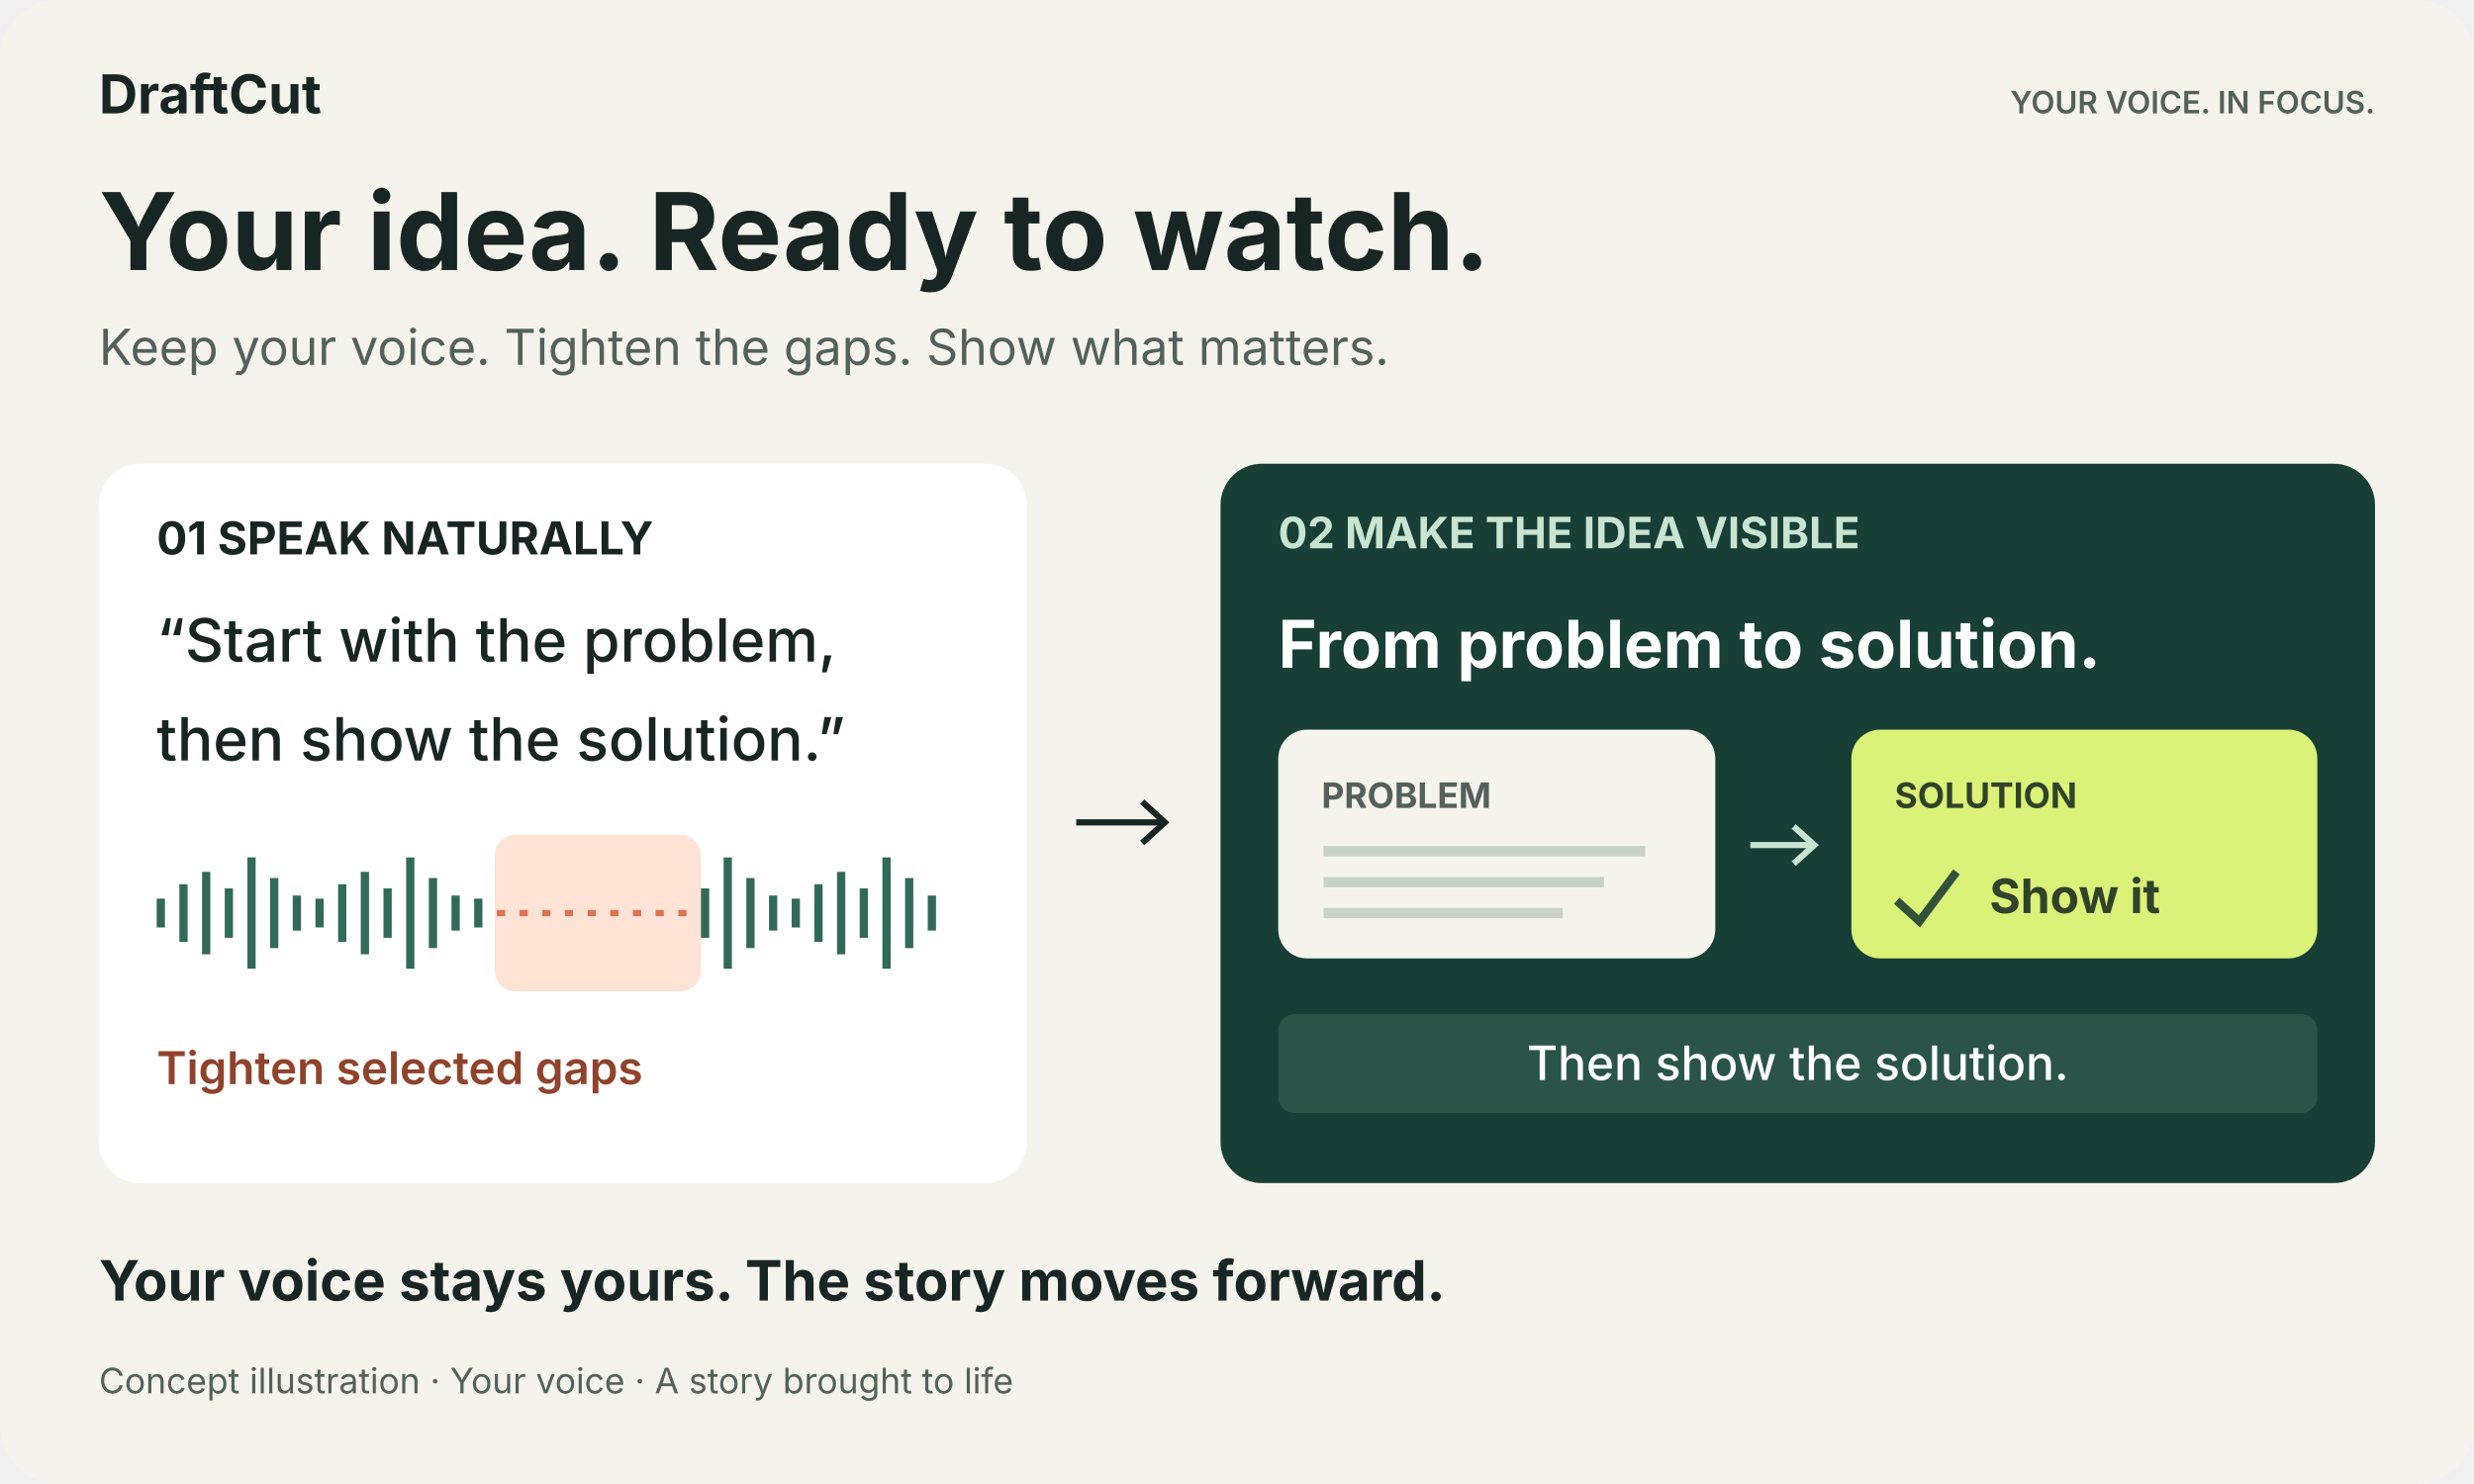
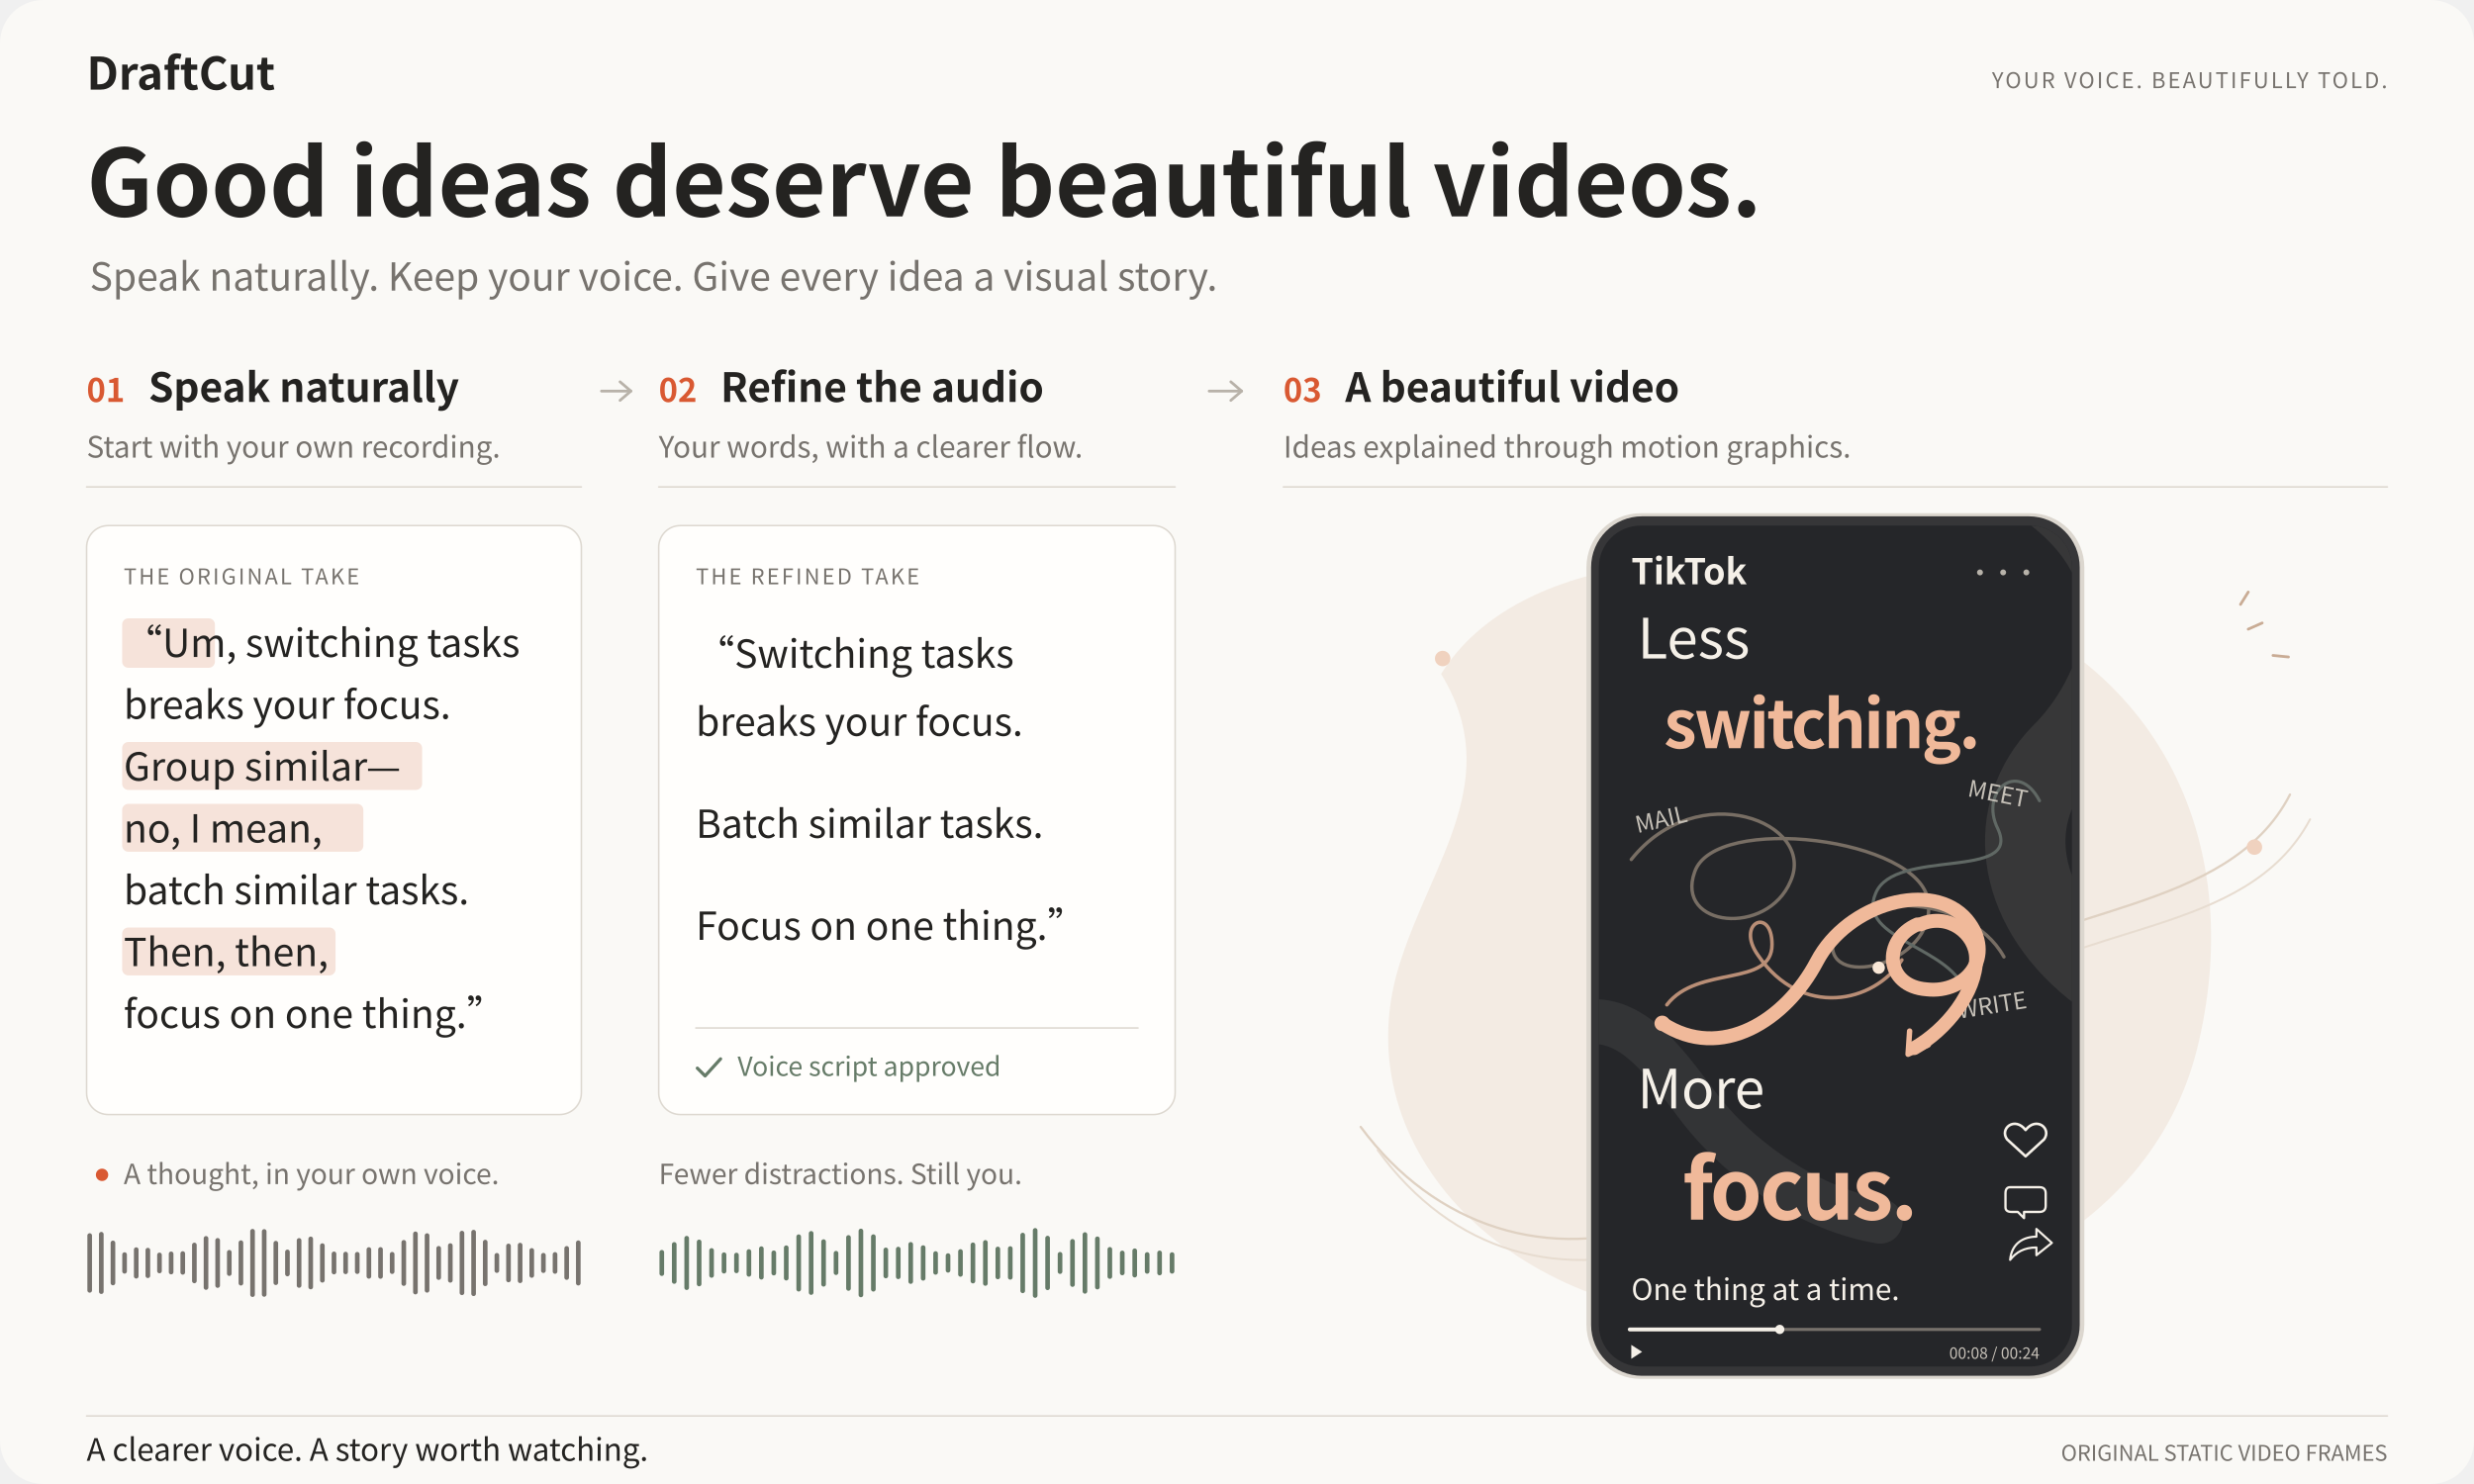
- <svg xmlns="http://www.w3.org/2000/svg" width="1200" height="720" viewBox="0 0 1200 720" role="img" aria-labelledby="title desc">
-   <g font-family="'Inter', 'PingFang SC', 'Microsoft YaHei', Arial, sans-serif">
-     <rect x="0" y="0" width="1200" height="720" rx="28" fill="#F4F3EC" />
-     <text x="48" y="55" font-size="26" fill="#182623" font-weight="750">DraftCut</text>
-     <text x="1152" y="55" font-size="15" fill="#53615A" font-weight="600" text-anchor="end">YOUR VOICE. IN FOCUS.</text>
-     <text x="48" y="131" font-size="52" fill="#182623" font-weight="730">Your idea. Ready to watch.</text>
-     <text x="48" y="177" font-size="24" fill="#53615A" font-weight="400">Keep your voice. Tighten the gaps. Show what matters.</text>
-     <rect x="48" y="225" width="450" height="349" rx="20" fill="#FFFFFF" />
-     <text x="76" y="269" font-size="22" fill="#182623" font-weight="650">01   SPEAK NATURALLY</text>
-     <text x="76" y="321" font-size="29" fill="#182623" font-weight="550">“Start with the problem,</text>
-     <text x="76" y="369" font-size="29" fill="#182623" font-weight="550">then show the solution.”</text>
-     <rect x="240" y="405" width="100" height="76" rx="10" fill="#FFE3D6" />
-     <path d="M78 436.0L78 450.0" stroke="#316A59" stroke-width="4" fill="none" />
-     <path d="M89 429.0L89 457.0" stroke="#316A59" stroke-width="4" fill="none" />
-     <path d="M100 423.0L100 463.0" stroke="#316A59" stroke-width="4" fill="none" />
-     <path d="M111 431.0L111 455.0" stroke="#316A59" stroke-width="4" fill="none" />
-     <path d="M122 416.0L122 470.0" stroke="#316A59" stroke-width="4" fill="none" />
-     <path d="M133 426.0L133 460.0" stroke="#316A59" stroke-width="4" fill="none" />
-     <path d="M144 434.5L144 451.5" stroke="#316A59" stroke-width="4" fill="none" />
-     <path d="M155 436.0L155 450.0" stroke="#316A59" stroke-width="4" fill="none" />
-     <path d="M166 429.0L166 457.0" stroke="#316A59" stroke-width="4" fill="none" />
-     <path d="M177 423.0L177 463.0" stroke="#316A59" stroke-width="4" fill="none" />
-     <path d="M188 431.0L188 455.0" stroke="#316A59" stroke-width="4" fill="none" />
-     <path d="M199 416.0L199 470.0" stroke="#316A59" stroke-width="4" fill="none" />
-     <path d="M210 426.0L210 460.0" stroke="#316A59" stroke-width="4" fill="none" />
-     <path d="M221 434.5L221 451.5" stroke="#316A59" stroke-width="4" fill="none" />
-     <path d="M232 436.0L232 450.0" stroke="#316A59" stroke-width="4" fill="none" />
-     <path d="M243 441.5L243 444.5" stroke="#E1724D" stroke-width="4" fill="none" />
-     <path d="M254 441.5L254 444.5" stroke="#E1724D" stroke-width="4" fill="none" />
-     <path d="M265 441.5L265 444.5" stroke="#E1724D" stroke-width="4" fill="none" />
-     <path d="M276 441.5L276 444.5" stroke="#E1724D" stroke-width="4" fill="none" />
-     <path d="M287 441.5L287 444.5" stroke="#E1724D" stroke-width="4" fill="none" />
-     <path d="M298 441.5L298 444.5" stroke="#E1724D" stroke-width="4" fill="none" />
-     <path d="M309 441.5L309 444.5" stroke="#E1724D" stroke-width="4" fill="none" />
-     <path d="M320 441.5L320 444.5" stroke="#E1724D" stroke-width="4" fill="none" />
-     <path d="M331 441.5L331 444.5" stroke="#E1724D" stroke-width="4" fill="none" />
-     <path d="M342 431.0L342 455.0" stroke="#316A59" stroke-width="4" fill="none" />
-     <path d="M353 416.0L353 470.0" stroke="#316A59" stroke-width="4" fill="none" />
-     <path d="M364 426.0L364 460.0" stroke="#316A59" stroke-width="4" fill="none" />
-     <path d="M375 434.5L375 451.5" stroke="#316A59" stroke-width="4" fill="none" />
-     <path d="M386 436.0L386 450.0" stroke="#316A59" stroke-width="4" fill="none" />
-     <path d="M397 429.0L397 457.0" stroke="#316A59" stroke-width="4" fill="none" />
-     <path d="M408 423.0L408 463.0" stroke="#316A59" stroke-width="4" fill="none" />
-     <path d="M419 431.0L419 455.0" stroke="#316A59" stroke-width="4" fill="none" />
-     <path d="M430 416.0L430 470.0" stroke="#316A59" stroke-width="4" fill="none" />
-     <path d="M441 426.0L441 460.0" stroke="#316A59" stroke-width="4" fill="none" />
-     <path d="M452 434.5L452 451.5" stroke="#316A59" stroke-width="4" fill="none" />
-     <text x="76" y="526" font-size="22" fill="#8F432B" font-weight="600">Tighten selected gaps</text>
-     <path d="M522 399L565 399" stroke="#182623" stroke-width="3" fill="none" />
-     <path d="M554 389L565 399L554 409" stroke="#182623" stroke-width="3" fill="none" />
-     <rect x="592" y="225" width="560" height="349" rx="20" fill="#183F35" />
-     <text x="620" y="266" font-size="21" fill="#C7E5D0" font-weight="650">02   MAKE THE IDEA VISIBLE</text>
-     <text x="620" y="324" font-size="32" fill="#FFFFFF" font-weight="650">From problem to solution.</text>
-     <rect x="620" y="354" width="212" height="111" rx="14" fill="#F4F3EC" />
-     <text x="641" y="392" font-size="17" fill="#53615A" font-weight="700">PROBLEM</text>
-     <path d="M642 413L798 413" stroke="#C8D2C7" stroke-width="5" fill="none" />
-     <path d="M642 428L778 428" stroke="#C8D2C7" stroke-width="5" fill="none" />
-     <path d="M642 443L758 443" stroke="#C8D2C7" stroke-width="5" fill="none" />
-     <path d="M849 410L880 410" stroke="#C7E5D0" stroke-width="3" fill="none" />
-     <path d="M870 401L880 410L870 419" stroke="#C7E5D0" stroke-width="3" fill="none" />
-     <rect x="898" y="354" width="226" height="111" rx="14" fill="#DAF277" />
-     <text x="919" y="392" font-size="17" fill="#30432A" font-weight="700">SOLUTION</text>
-     <path d="M920 437L931 447L949 423" stroke="#315239" stroke-width="4" fill="none" />
-     <text x="965" y="443" font-size="23" fill="#30432A" font-weight="650">Show it</text>
-     <rect x="620" y="492" width="504" height="48" rx="8" fill="#295447" />
-     <text x="872" y="524" font-size="23" fill="#FFFFFF" font-weight="500" text-anchor="middle">Then show the solution.</text>
-     <text x="48" y="631" font-size="27" fill="#182623" font-weight="650">Your voice stays yours. The story moves forward.</text>
-     <text x="48" y="676" font-size="17" fill="#53615A" font-weight="400">Concept illustration · Your voice · A story brought to life</text>
+ <svg xmlns="http://www.w3.org/2000/svg" width="1600" height="960" viewBox="0 0 1600 960" role="img" aria-labelledby="title desc">
+   <g font-family="'Avenir Next', 'PingFang SC', 'Noto Sans CJK SC', 'Microsoft YaHei', 'Hiragino Sans GB', 'Heiti SC', sans-serif">
+     <rect x="0" y="0" width="1600" height="960" rx="28" fill="#FAF9F6" />
+     <text x="56" y="58" font-size="29" fill="#242321" font-weight="650" text-anchor="start">DraftCut</text>
+     <text x="1544" y="57" font-size="14" fill="#77736E" font-weight="500" text-anchor="end" letter-spacing="1.4">YOUR VOICE. BEAUTIFULLY TOLD.</text>
+     <text x="56" y="140" font-size="60" fill="#242321" font-weight="600" text-anchor="start">Good ideas deserve beautiful videos.</text>
+     <text x="58" y="188" font-size="25" fill="#77736E" font-weight="400" text-anchor="start">Speak naturally. Keep your voice. Give every idea a visual story.</text>
+     <text x="56" y="260" font-size="21" fill="#D95932" font-weight="600" text-anchor="start">01</text>
+     <text x="96" y="260" font-size="26" fill="#242321" font-weight="600" text-anchor="start">Speak naturally</text>
+     <text x="56" y="296" font-size="19" fill="#77736E" font-weight="400" text-anchor="start">Start with your own recording.</text>
+     <path d="M56 315L376 315" fill="none" stroke="#DDD8D0" stroke-width="1" stroke-linecap="round" />
+     <text x="426" y="260" font-size="21" fill="#D95932" font-weight="600" text-anchor="start">02</text>
+     <text x="466" y="260" font-size="26" fill="#242321" font-weight="600" text-anchor="start">Refine the audio</text>
+     <text x="426" y="296" font-size="19" fill="#77736E" font-weight="400" text-anchor="start">Your words, with a clearer flow.</text>
+     <path d="M426 315L760 315" fill="none" stroke="#DDD8D0" stroke-width="1" stroke-linecap="round" />
+     <text x="830" y="260" font-size="21" fill="#D95932" font-weight="600" text-anchor="start">03</text>
+     <text x="870" y="260" font-size="26" fill="#242321" font-weight="600" text-anchor="start">A beautiful video</text>
+     <text x="830" y="296" font-size="19" fill="#77736E" font-weight="400" text-anchor="start">Ideas explained through motion graphics.</text>
+     <path d="M830 315L1544 315" fill="none" stroke="#DDD8D0" stroke-width="1" stroke-linecap="round" />
+     <path d="M389 253L408 253" fill="none" stroke="#B8B2A9" stroke-width="1.8" stroke-linecap="round" />
+     <path d="M401 247L408 253L401 259" stroke="#B8B2A9" stroke-width="1.8" fill="none" stroke-linecap="round" stroke-linejoin="round" />
+     <path d="M782 253L803 253" fill="none" stroke="#B8B2A9" stroke-width="1.8" stroke-linecap="round" />
+     <path d="M796 247L803 253L796 259" stroke="#B8B2A9" stroke-width="1.8" fill="none" stroke-linecap="round" stroke-linejoin="round" />
+     <rect x="56" y="340" width="320" height="381" rx="14" fill="#FFFEFC" stroke="#DDD8D0" stroke-width="1" />
+     <text x="80" y="378" font-size="14" fill="#77736E" font-weight="500" text-anchor="start" letter-spacing="1.4">THE ORIGINAL TAKE</text>
+     <rect x="79" y="400" width="60" height="32" rx="4" fill="#F6E3DA" />
+     <text x="80" y="425" font-size="25" fill="#242321" font-weight="400" text-anchor="start">“Um, switching tasks</text>
+     <text x="80" y="465" font-size="25" fill="#242321" font-weight="400" text-anchor="start">breaks your focus.</text>
+     <rect x="79" y="480" width="194" height="31" rx="4" fill="#F6E3DA" />
+     <text x="80" y="505" font-size="25" fill="#242321" font-weight="400" text-anchor="start">Group similar—</text>
+     <rect x="79" y="520" width="156" height="31" rx="4" fill="#F6E3DA" />
+     <text x="80" y="545" font-size="25" fill="#242321" font-weight="400" text-anchor="start">no, I mean,</text>
+     <text x="80" y="585" font-size="25" fill="#242321" font-weight="400" text-anchor="start">batch similar tasks.</text>
+     <rect x="79" y="600" width="138" height="31" rx="4" fill="#F6E3DA" />
+     <text x="80" y="625" font-size="25" fill="#242321" font-weight="400" text-anchor="start">Then, then,</text>
+     <text x="80" y="665" font-size="25" fill="#242321" font-weight="400" text-anchor="start">focus on one thing.”</text>
+     <circle cx="66" cy="760" r="4" fill="#D95932" />
+     <text x="80" y="766" font-size="18" fill="#77736E" font-weight="400" text-anchor="start">A thought, in your own voice.</text>
+     <path d="M58.0 799.27L58.0 834.73" fill="none" stroke="#77736E" stroke-width="3" stroke-linecap="round" />
+     <path d="M65.52 798.43L65.52 835.57" fill="none" stroke="#77736E" stroke-width="3" stroke-linecap="round" />
+     <path d="M73.05 804.04L73.05 829.96" fill="none" stroke="#77736E" stroke-width="3" stroke-linecap="round" />
+     <path d="M80.57 811.59L80.57 822.41" fill="none" stroke="#77736E" stroke-width="3" stroke-linecap="round" />
+     <path d="M88.1 808.39L88.1 825.61" fill="none" stroke="#77736E" stroke-width="3" stroke-linecap="round" />
+     <path d="M95.62 808.72L95.62 825.28" fill="none" stroke="#77736E" stroke-width="3" stroke-linecap="round" />
+     <path d="M103.14 811.8L103.14 822.2" fill="none" stroke="#77736E" stroke-width="3" stroke-linecap="round" />
+     <path d="M110.67 811.11L110.67 822.89" fill="none" stroke="#77736E" stroke-width="3" stroke-linecap="round" />
+     <path d="M118.19 810.92L118.19 823.08" fill="none" stroke="#77736E" stroke-width="3" stroke-linecap="round" />
+     <path d="M125.71 805.38L125.71 828.62" fill="none" stroke="#77736E" stroke-width="3" stroke-linecap="round" />
+     <path d="M133.24 801.11L133.24 832.89" fill="none" stroke="#77736E" stroke-width="3" stroke-linecap="round" />
+     <path d="M140.76 802.39L140.76 831.61" fill="none" stroke="#77736E" stroke-width="3" stroke-linecap="round" />
+     <path d="M148.29 810.1L148.29 823.9" fill="none" stroke="#77736E" stroke-width="3" stroke-linecap="round" />
+     <path d="M155.81 803.89L155.81 830.11" fill="none" stroke="#77736E" stroke-width="3" stroke-linecap="round" />
+     <path d="M163.33 796.49L163.33 837.51" fill="none" stroke="#77736E" stroke-width="3" stroke-linecap="round" />
+     <path d="M170.86 796.63L170.86 837.37" fill="none" stroke="#77736E" stroke-width="3" stroke-linecap="round" />
+     <path d="M178.38 804.22L178.38 829.78" fill="none" stroke="#77736E" stroke-width="3" stroke-linecap="round" />
+     <path d="M185.9 809.86L185.9 824.14" fill="none" stroke="#77736E" stroke-width="3" stroke-linecap="round" />
+     <path d="M193.43 802.43L193.43 831.57" fill="none" stroke="#77736E" stroke-width="3" stroke-linecap="round" />
+     <path d="M200.95 801.44L200.95 832.56" fill="none" stroke="#77736E" stroke-width="3" stroke-linecap="round" />
+     <path d="M208.48 805.79L208.48 828.21" fill="none" stroke="#77736E" stroke-width="3" stroke-linecap="round" />
+     <path d="M216.0 811.12L216.0 822.88" fill="none" stroke="#77736E" stroke-width="3" stroke-linecap="round" />
+     <path d="M223.52 811.26L223.52 822.74" fill="none" stroke="#77736E" stroke-width="3" stroke-linecap="round" />
+     <path d="M231.05 811.38L231.05 822.62" fill="none" stroke="#77736E" stroke-width="3" stroke-linecap="round" />
+     <path d="M238.57 808.32L238.57 825.68" fill="none" stroke="#77736E" stroke-width="3" stroke-linecap="round" />
+     <path d="M246.1 808.26L246.1 825.74" fill="none" stroke="#77736E" stroke-width="3" stroke-linecap="round" />
+     <path d="M253.62 811.38L253.62 822.62" fill="none" stroke="#77736E" stroke-width="3" stroke-linecap="round" />
+     <path d="M261.14 803.66L261.14 830.34" fill="none" stroke="#77736E" stroke-width="3" stroke-linecap="round" />
+     <path d="M268.67 798.16L268.67 835.84" fill="none" stroke="#77736E" stroke-width="3" stroke-linecap="round" />
+     <path d="M276.19 799.29L276.19 834.71" fill="none" stroke="#77736E" stroke-width="3" stroke-linecap="round" />
+     <path d="M283.71 807.54L283.71 826.46" fill="none" stroke="#77736E" stroke-width="3" stroke-linecap="round" />
+     <path d="M291.24 805.76L291.24 828.24" fill="none" stroke="#77736E" stroke-width="3" stroke-linecap="round" />
+     <path d="M298.76 797.7L298.76 836.3" fill="none" stroke="#77736E" stroke-width="3" stroke-linecap="round" />
+     <path d="M306.29 797.07L306.29 836.93" fill="none" stroke="#77736E" stroke-width="3" stroke-linecap="round" />
+     <path d="M313.81 803.51L313.81 830.49" fill="none" stroke="#77736E" stroke-width="3" stroke-linecap="round" />
+     <path d="M321.33 812.06L321.33 821.94" fill="none" stroke="#77736E" stroke-width="3" stroke-linecap="round" />
+     <path d="M328.86 805.99L328.86 828.01" fill="none" stroke="#77736E" stroke-width="3" stroke-linecap="round" />
+     <path d="M336.38 805.47L336.38 828.53" fill="none" stroke="#77736E" stroke-width="3" stroke-linecap="round" />
+     <path d="M343.9 808.89L343.9 825.11" fill="none" stroke="#77736E" stroke-width="3" stroke-linecap="round" />
+     <path d="M351.43 812.01L351.43 821.99" fill="none" stroke="#77736E" stroke-width="3" stroke-linecap="round" />
+     <path d="M358.95 811.49L358.95 822.51" fill="none" stroke="#77736E" stroke-width="3" stroke-linecap="round" />
+     <path d="M366.48 807.57L366.48 826.43" fill="none" stroke="#77736E" stroke-width="3" stroke-linecap="round" />
+     <path d="M374.0 803.93L374.0 830.07" fill="none" stroke="#77736E" stroke-width="3" stroke-linecap="round" />
+     <rect x="426" y="340" width="334" height="381" rx="14" fill="#FFFEFC" stroke="#DDD8D0" stroke-width="1" />
+     <text x="450" y="378" font-size="14" fill="#77736E" font-weight="500" text-anchor="start" letter-spacing="1.4">THE REFINED TAKE</text>
+     <text x="450" y="432" font-size="25" fill="#242321" font-weight="500" text-anchor="start">“Switching tasks</text>
+     <text x="450" y="476" font-size="25" fill="#242321" font-weight="500" text-anchor="start">breaks your focus.</text>
+     <text x="450" y="542" font-size="25" fill="#242321" font-weight="500" text-anchor="start">Batch similar tasks.</text>
+     <text x="450" y="608" font-size="25" fill="#242321" font-weight="500" text-anchor="start">Focus on one thing.”</text>
+     <path d="M450 665L736 665" fill="none" stroke="#DDD8D0" stroke-width="1" stroke-linecap="round" />
+     <path d="M451 691l5 5l10 -11" stroke="#667B68" stroke-width="2.1" fill="none" stroke-linecap="round" stroke-linejoin="round" />
+     <text x="477" y="696" font-size="17" fill="#667B68" font-weight="500" text-anchor="start">Voice script approved</text>
+     <text x="426" y="766" font-size="18" fill="#77736E" font-weight="400" text-anchor="start">Fewer distractions. Still you.</text>
+     <path d="M428.0 810.09L428.0 823.91" fill="none" stroke="#667B68" stroke-width="3" stroke-linecap="round" />
+     <path d="M436.05 805.01L436.05 828.99" fill="none" stroke="#667B68" stroke-width="3" stroke-linecap="round" />
+     <path d="M444.1 801.0L444.1 833.0" fill="none" stroke="#667B68" stroke-width="3" stroke-linecap="round" />
+     <path d="M452.15 803.39L452.15 830.61" fill="none" stroke="#667B68" stroke-width="3" stroke-linecap="round" />
+     <path d="M460.2 808.92L460.2 825.08" fill="none" stroke="#667B68" stroke-width="3" stroke-linecap="round" />
+     <path d="M468.24 811.66L468.24 822.34" fill="none" stroke="#667B68" stroke-width="3" stroke-linecap="round" />
+     <path d="M476.29 811.88L476.29 822.12" fill="none" stroke="#667B68" stroke-width="3" stroke-linecap="round" />
+     <path d="M484.34 809.61L484.34 824.39" fill="none" stroke="#667B68" stroke-width="3" stroke-linecap="round" />
+     <path d="M492.39 807.76L492.39 826.24" fill="none" stroke="#667B68" stroke-width="3" stroke-linecap="round" />
+     <path d="M500.44 810.43L500.44 823.57" fill="none" stroke="#667B68" stroke-width="3" stroke-linecap="round" />
+     <path d="M508.49 807.16L508.49 826.84" fill="none" stroke="#667B68" stroke-width="3" stroke-linecap="round" />
+     <path d="M516.54 800.02L516.54 833.98" fill="none" stroke="#667B68" stroke-width="3" stroke-linecap="round" />
+     <path d="M524.59 797.86L524.59 836.14" fill="none" stroke="#667B68" stroke-width="3" stroke-linecap="round" />
+     <path d="M532.63 803.2L532.63 830.8" fill="none" stroke="#667B68" stroke-width="3" stroke-linecap="round" />
+     <path d="M540.68 810.71L540.68 823.29" fill="none" stroke="#667B68" stroke-width="3" stroke-linecap="round" />
+     <path d="M548.73 800.5L548.73 833.5" fill="none" stroke="#667B68" stroke-width="3" stroke-linecap="round" />
+     <path d="M556.78 796.32L556.78 837.68" fill="none" stroke="#667B68" stroke-width="3" stroke-linecap="round" />
+     <path d="M564.83 799.99L564.83 834.01" fill="none" stroke="#667B68" stroke-width="3" stroke-linecap="round" />
+     <path d="M572.88 808.56L572.88 825.44" fill="none" stroke="#667B68" stroke-width="3" stroke-linecap="round" />
+     <path d="M580.93 808.03L580.93 825.97" fill="none" stroke="#667B68" stroke-width="3" stroke-linecap="round" />
+     <path d="M588.98 804.97L588.98 829.03" fill="none" stroke="#667B68" stroke-width="3" stroke-linecap="round" />
+     <path d="M597.02 807.07L597.02 826.93" fill="none" stroke="#667B68" stroke-width="3" stroke-linecap="round" />
+     <path d="M605.07 810.9L605.07 823.1" fill="none" stroke="#667B68" stroke-width="3" stroke-linecap="round" />
+     <path d="M613.12 812.25L613.12 821.75" fill="none" stroke="#667B68" stroke-width="3" stroke-linecap="round" />
+     <path d="M621.17 809.59L621.17 824.41" fill="none" stroke="#667B68" stroke-width="3" stroke-linecap="round" />
+     <path d="M629.22 805.27L629.22 828.73" fill="none" stroke="#667B68" stroke-width="3" stroke-linecap="round" />
+     <path d="M637.27 803.72L637.27 830.28" fill="none" stroke="#667B68" stroke-width="3" stroke-linecap="round" />
+     <path d="M645.32 807.95L645.32 826.05" fill="none" stroke="#667B68" stroke-width="3" stroke-linecap="round" />
+     <path d="M653.37 807.69L653.37 826.31" fill="none" stroke="#667B68" stroke-width="3" stroke-linecap="round" />
+     <path d="M661.41 798.97L661.41 835.03" fill="none" stroke="#667B68" stroke-width="3" stroke-linecap="round" />
+     <path d="M669.46 795.94L669.46 838.06" fill="none" stroke="#667B68" stroke-width="3" stroke-linecap="round" />
+     <path d="M677.51 800.93L677.51 833.07" fill="none" stroke="#667B68" stroke-width="3" stroke-linecap="round" />
+     <path d="M685.56 811.4L685.56 822.6" fill="none" stroke="#667B68" stroke-width="3" stroke-linecap="round" />
+     <path d="M693.61 803.03L693.61 830.97" fill="none" stroke="#667B68" stroke-width="3" stroke-linecap="round" />
+     <path d="M701.66 798.63L701.66 835.37" fill="none" stroke="#667B68" stroke-width="3" stroke-linecap="round" />
+     <path d="M709.71 801.38L709.71 832.62" fill="none" stroke="#667B68" stroke-width="3" stroke-linecap="round" />
+     <path d="M717.76 808.2L717.76 825.8" fill="none" stroke="#667B68" stroke-width="3" stroke-linecap="round" />
+     <path d="M725.8 810.53L725.8 823.47" fill="none" stroke="#667B68" stroke-width="3" stroke-linecap="round" />
+     <path d="M733.85 809.12L733.85 824.88" fill="none" stroke="#667B68" stroke-width="3" stroke-linecap="round" />
+     <path d="M741.9 811.53L741.9 822.47" fill="none" stroke="#667B68" stroke-width="3" stroke-linecap="round" />
+     <path d="M749.95 810.49L749.95 823.51" fill="none" stroke="#667B68" stroke-width="3" stroke-linecap="round" />
+     <path d="M758.0 811.58L758.0 822.42" fill="none" stroke="#667B68" stroke-width="3" stroke-linecap="round" />
+     <path d="M932 436C981 357 1120 346 1249 380C1398 420 1452 545 1422 674C1394 797 1264 858 1120 854C971 850 867 738 906 621C927 556 973 503 932 436Z" stroke="none" stroke-width="0" fill="#F3EBE3" stroke-linecap="round" stroke-linejoin="round" />
+     <path d="M880 729C928 794 1002 817 1075 791C1165 759 1195 688 1261 635C1322 585 1441 592 1481 514" stroke="#DFD1C2" stroke-width="1.5" fill="none" stroke-linecap="round" stroke-linejoin="round" />
+     <path d="M891 744C939 810 1010 831 1088 803C1177 771 1206 704 1273 650C1342 595 1453 607 1494 530" stroke="#E7DCD0" stroke-width="1.3" fill="none" stroke-linecap="round" stroke-linejoin="round" />
+     <circle cx="1458" cy="548" r="5" fill="#F0D2BF" />
+     <circle cx="933" cy="426" r="5" fill="#F0D2BF" />
+     <path d="M1454 407l9 -4M1470 424l10 1M1449 391l5 -8" stroke="#C9AC95" stroke-width="1.8" fill="none" stroke-linecap="round" stroke-linejoin="round" />
+     <rect x="1026" y="332" width="322" height="560" rx="35" fill="#DCD7CF" />
+     <rect x="1029" y="334" width="316" height="556" rx="33" fill="#363638" />
+     <svg x="1034" y="340" width="306" height="544" viewBox="0 0 306 544" data-role="video-viewport" data-aspect-ratio="9:16" overflow="hidden">
+       <defs>
+         <clipPath id="tiktok-video-clip">
+           <rect x="0" y="0" width="306" height="544" rx="27" />
+         </clipPath>
+       </defs>
+       <g clip-path="url(#tiktok-video-clip)" data-role="original-static-video-frame">
+         <rect x="0" y="0" width="306" height="544" rx="0" fill="#252629" />
+         <path d="M267 -39C382 23 333 115 299 148C263 185 268 244 320 286" stroke="#373738" stroke-width="52" fill="none" stroke-linecap="round" stroke-linejoin="round" />
+         <path d="M-31 329C12 305 36 338 63 374C91 412 139 443 182 450" stroke="#333436" stroke-width="29" fill="none" stroke-linecap="round" stroke-linejoin="round" />
+         <text x="21" y="38" font-size="23" fill="#F5F0E8" font-weight="650" text-anchor="start">TikTok</text>
+         <text x="284" y="36" font-size="15" fill="#B7B2A9" font-weight="600" text-anchor="end">•••</text>
+         <text x="25" y="86" font-size="36" fill="#F5F0E8" font-weight="500" text-anchor="start">Less</text>
+         <text x="42" y="144" font-size="43" fill="#F0B99A" font-weight="600" text-anchor="start" letter-spacing="-1.6">switching.</text>
+         <path d="M21 216C64 162 141 192 124 230C109 266 49 260 62 224C75 186 208 202 213 243C219 285 142 302 152 266C160 238 238 236 262 279" stroke="#786E64" stroke-width="2.2" fill="none" stroke-linecap="round" stroke-linejoin="round" />
+         <path d="M285 178C271 151 246 172 258 196C274 230 191 208 179 238C166 268 231 273 237 303" stroke="#606864" stroke-width="2" fill="none" stroke-linecap="round" stroke-linejoin="round" />
+         <path d="M44 310C64 284 112 299 112 271C112 246 88 257 103 278C131 319 178 309 196 281" stroke="#B98E76" stroke-width="2.3" fill="none" stroke-linecap="round" stroke-linejoin="round" />
+         <text x="25" y="199" font-size="15" fill="#C6C1B8" font-weight="500" text-anchor="start" transform="rotate(-13 25 199)">MAIL</text>
+         <text x="238" y="175" font-size="15" fill="#C6C1B8" font-weight="500" text-anchor="start" transform="rotate(11 238 175)">MEET</text>
+         <text x="233" y="319" font-size="15" fill="#C6C1B8" font-weight="500" text-anchor="start" transform="rotate(-9 233 319)">WRITE</text>
+         <path d="M41 322C79 347 121 320 141 282C161 244 216 229 238 255C257 278 238 303 212 300C185 298 183 268 206 258" stroke="#F0B99A" stroke-width="9" fill="none" stroke-linecap="round" stroke-linejoin="round" />
+         <path d="M208 258C226 250 244 264 244 280C244 302 225 326 204 338" stroke="#F0B99A" stroke-width="9" fill="none" stroke-linecap="round" stroke-linejoin="round" />
+         <path d="M213 336l-13 6l1 -15" stroke="#F0B99A" stroke-width="3.5" fill="none" stroke-linecap="round" stroke-linejoin="round" />
+         <circle cx="41" cy="322" r="5" fill="#F0B99A" />
+         <circle cx="181" cy="286" r="4" fill="#F9E7D7" />
+         <text x="25" y="377" font-size="35" fill="#F5F0E8" font-weight="500" text-anchor="start">More</text>
+         <text x="54" y="449" font-size="54" fill="#F0B99A" font-weight="600" text-anchor="start" letter-spacing="-1.6">focus.</text>
+         <path d="M276 391C269 382 259 390 264 397L276 408L288 397C293 390 283 382 276 391Z" stroke="#F5F0E8" stroke-width="1.7" fill="none" stroke-linecap="round" stroke-linejoin="round" />
+         <path d="M266 428Q263 428 263 432V441Q263 444 267 444H271L275 448V444H285Q289 444 289 440V432Q289 428 285 428Z" stroke="#F5F0E8" stroke-width="1.5" fill="none" stroke-linecap="round" stroke-linejoin="round" />
+         <path d="M266 475C267 464 275 460 283 460V455L293 464L283 472V467C275 467 270 470 266 475Z" stroke="#F5F0E8" stroke-width="1.4" fill="none" stroke-linecap="round" stroke-linejoin="round" />
+         <text x="21" y="501" font-size="19" fill="#F5F0E8" font-weight="500" text-anchor="start">One thing at a time.</text>
+         <path d="M20 520L285 520" fill="none" stroke="#77716B" stroke-width="2" stroke-linecap="round" />
+         <path d="M20 520L117 520" fill="none" stroke="#F5F0E8" stroke-width="2.5" stroke-linecap="round" />
+         <circle cx="117" cy="520" r="3" fill="#F5F0E8" />
+         <path d="M21 530L21 539L28 534.5Z" stroke="#F5F0E8" stroke-width="0" fill="#F5F0E8" stroke-linecap="round" stroke-linejoin="round" />
+         <text x="285" y="539" font-size="10" fill="#C7C1B8" font-weight="500" text-anchor="end">00:08 / 00:24</text>
+       </g>
+     </svg>
+     <path d="M56 916L1544 916" fill="none" stroke="#DDD8D0" stroke-width="1" stroke-linecap="round" />
+     <text x="56" y="945" font-size="20" fill="#242321" font-weight="500" text-anchor="start">A clearer voice. A story worth watching.</text>
+     <text x="1544" y="945" font-size="14" fill="#77736E" font-weight="400" text-anchor="end">ORIGINAL STATIC VIDEO FRAMES</text>
  </g>
</svg>
